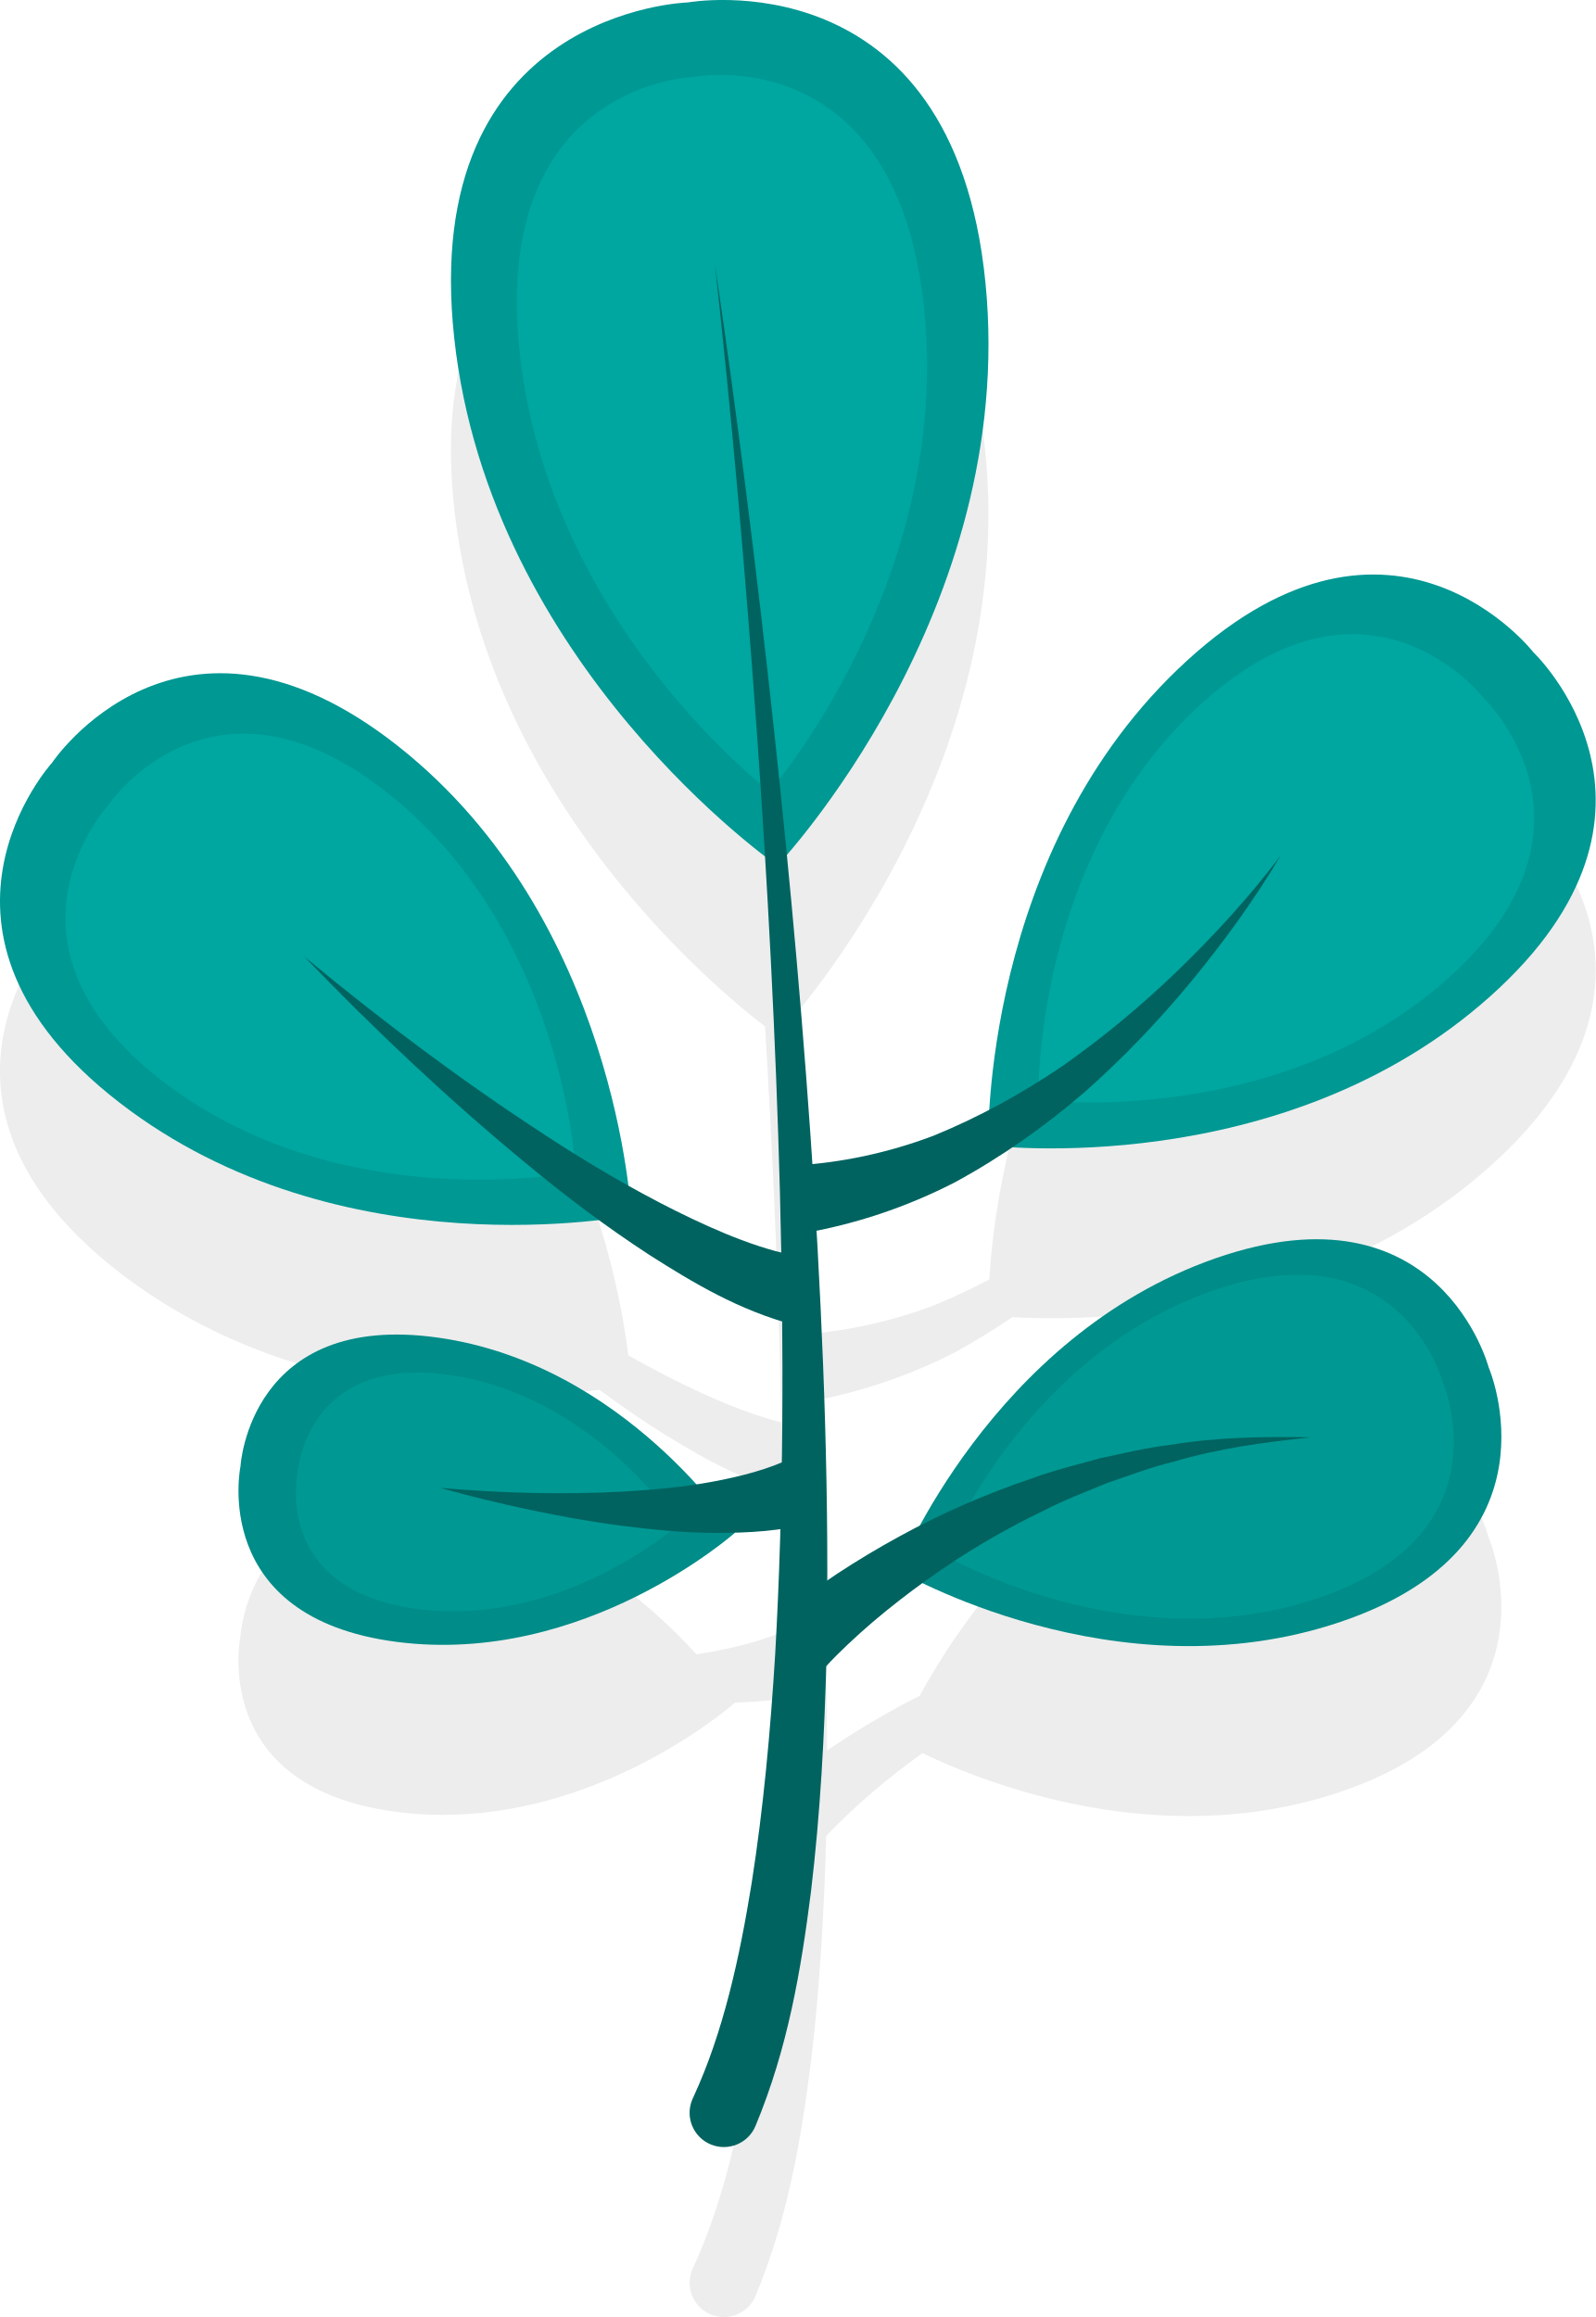
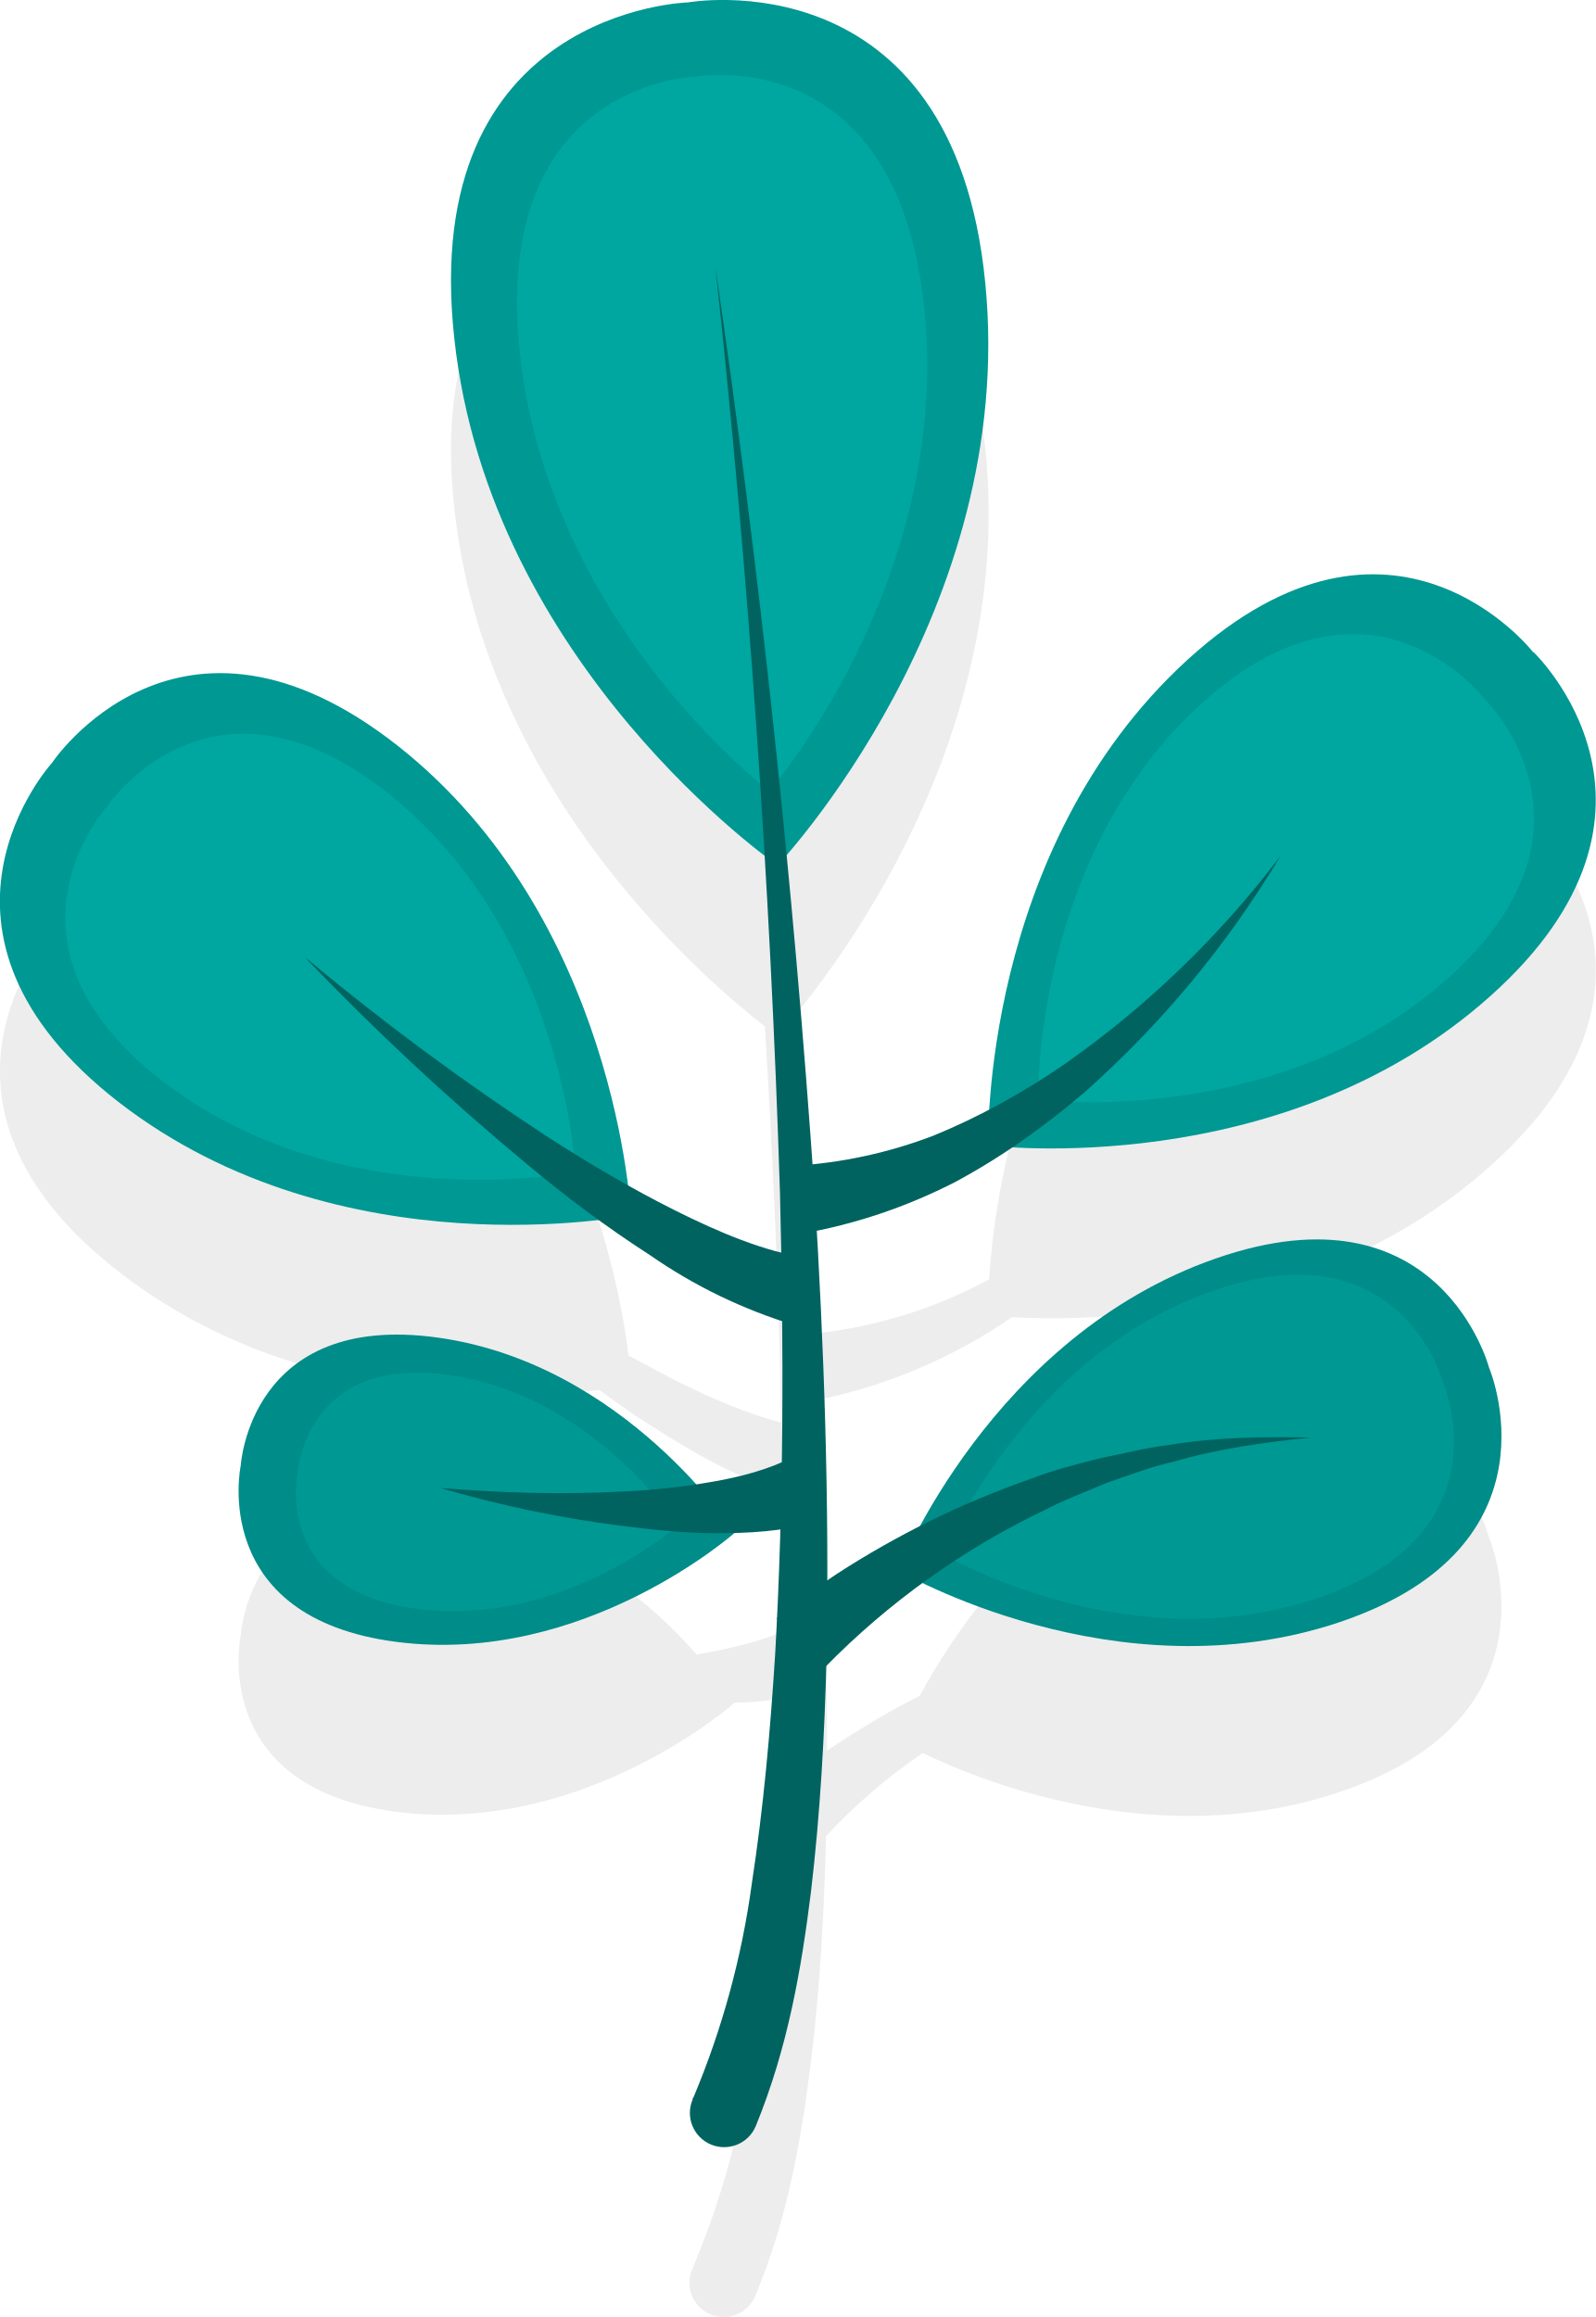
- <svg xmlns="http://www.w3.org/2000/svg" xml:space="preserve" viewBox="0 0 32.878 47.741">
-   <path fill="#ededed" d="M20.854 27.14c1.525.087 6.296.071 9.856-3.116 4.293-3.843.883-7.083.883-7.083s-2.882-3.717-7.135.17c-3.358 3.068-3.967 7.514-4.075 9.252-.379.197-.762.381-1.153.539-.817.309-1.656.496-2.493.577-.142-2.124-.318-4.245-.525-6.362.91-1.056 4.679-5.824 4.092-11.785-.666-6.769-6.131-5.781-6.131-5.781s-5.551.153-4.815 6.916c.644 5.923 5.268 9.81 6.405 10.683.14 2.307.246 4.614.308 6.922.011.411.015.823.023 1.234-.723-.183-1.466-.509-2.181-.863-.325-.163-.646-.337-.966-.515-.206-1.635-1.092-6.169-4.747-9.054-4.523-3.57-7.13.345-7.13.345S-2.096 22.696 2.462 26.219c3.651 2.823 8.215 2.614 9.889 2.419.34.247.682.492 1.037.724.834.531 1.694 1.046 2.728 1.364.009.969.004 1.937-.011 2.905-.431.18-.925.307-1.429.401-.108.02-.217.037-.327.054-.973-1.072-2.809-2.671-5.333-3.024-3.873-.543-4.06 2.644-4.06 2.644s-.665 3.123 3.213 3.627c3.878.504 6.975-2.25 6.975-2.25l-.001-.001c.307-.008.618-.032.935-.076-.024.866-.058 1.732-.107 2.596-.098 1.579-.242 3.155-.484 4.702-.247 1.538-.586 3.082-1.201 4.41l-.013.029c-.004.007-.007.015-.01.022-.15.36.02.773.38.923.36.15.773-.02.923-.38.668-1.601.94-3.223 1.144-4.834.185-1.55.27-3.097.313-4.641.276-.3.626-.624.966-.917.327-.277.666-.541 1.016-.794 1.293.622 4.897 2.052 8.609.8 4.639-1.565 3.061-5.237 3.061-5.237s-1.007-3.868-5.63-2.256c-3.36 1.171-5.291 4.034-6.097 5.513-.139.071-.279.141-.416.216-.436.238-.865.494-1.284.77-.071.048-.14.095-.209.143.005-2.412-.08-4.818-.218-7.217 1.007-.201 1.965-.533 2.849-.987.41-.223.803-.467 1.184-.725" />
-   <path fill="#009893" d="M14.174.05s5.465-.988 6.131 5.782c.667 6.769-4.288 12.004-4.288 12.004s-5.922-4.108-6.658-10.87C8.623.204 14.174.05 14.174.05" />
-   <path fill="#00a6a0" d="M14.333 1.58s4.159-.78 4.713 4.825c.554 5.604-3.188 9.901-3.188 9.901s-4.544-3.439-5.15-9.037c-.606-5.599 3.625-5.688 3.625-5.688" />
-   <path fill="#008c88" d="M4.956 30.204s.187-3.187 4.06-2.644c3.873.543 6.129 4.02 6.129 4.02s-3.097 2.754-6.975 2.25c-3.878-.504-3.213-3.627-3.213-3.627" />
-   <path fill="#009893" d="M6.13 30.363s.144-2.453 3.124-2.034c2.98.418 4.716 3.093 4.716 3.093s-2.383 2.119-5.368 1.731c-2.984-.387-2.472-2.79-2.472-2.79M1.071 15.718s2.607-3.914 7.13-.345c4.522 3.57 4.806 9.669 4.806 9.669S7.02 26.242 2.462 22.719c-4.558-3.524-1.391-7.001-1.391-7.001" />
-   <path fill="#00a6a0" d="M2.214 16.61s2.108-3.165 5.764-.279c3.656 2.886 3.886 7.817 3.886 7.817s-4.84.971-8.525-1.878c-3.685-2.849-1.125-5.66-1.125-5.66" />
-   <path fill="#009893" d="M31.594 13.44s3.409 3.24-.883 7.083c-4.293 3.843-10.35 3.077-10.35 3.077s-.156-6.103 4.098-9.99c4.253-3.886 7.135-.17 7.135-.17" />
-   <path fill="#00a6a0" d="M30.562 14.374s2.782 2.644-.721 5.78c-3.503 3.137-8.447 2.511-8.447 2.511s-.127-4.981 3.344-8.152c3.471-3.172 5.824-.139 5.824-.139" />
-   <path fill="#008c88" d="M30.676 28.183s1.578 3.672-3.061 5.237c-4.639 1.565-9.114-1.062-9.114-1.062s1.921-4.819 6.544-6.431c4.623-1.611 5.63 2.256 5.63 2.256" />
-   <path fill="#009893" d="M29.736 28.505s1.334 3.104-2.588 4.427c-3.923 1.323-7.706-.897-7.706-.897s1.625-4.075 5.533-5.438c3.909-1.362 4.761 1.908 4.761 1.908" />
-   <path fill="#006360" d="M14.738 5.497c.465 3.156.861 6.324 1.205 9.497.344 3.174.629 6.355.833 9.545.198 3.191.316 6.391.253 9.603-.041 1.607-.126 3.216-.319 4.829-.204 1.611-.476 3.233-1.144 4.834-.15.36-.563.53-.923.38-.36-.15-.53-.563-.38-.923.003-.007.006-.015.01-.022l.013-.029c.615-1.328.953-2.872 1.201-4.41.243-1.547.386-3.122.484-4.702.179-3.163.18-6.346.099-9.529-.086-3.182-.253-6.366-.48-9.545-.227-3.18-.506-6.357-.854-9.529" />
-   <path fill="#006360" d="M6.28 19.719c1.597 1.324 3.259 2.569 4.984 3.69.861.563 1.747 1.083 2.649 1.535.896.444 1.84.848 2.729.974l-.28 1.383c-1.147-.309-2.074-.866-2.975-1.439-.893-.582-1.734-1.215-2.54-1.884-1.615-1.332-3.129-2.762-4.568-4.259m20.101-2.082c-.535.905-1.158 1.759-1.829 2.577-.675.816-1.41 1.588-2.214 2.298-.814.699-1.7 1.328-2.668 1.852-.979.503-2.047.866-3.175 1.056l-.127-1.405c.958-.055 1.925-.258 2.862-.612.927-.377 1.824-.868 2.674-1.446.841-.591 1.639-1.258 2.388-1.981.746-.726 1.456-1.5 2.088-2.338M9.076 30.658c1.26.108 2.524.143 3.767.075.621-.035 1.238-.091 1.832-.202.59-.109 1.171-.26 1.648-.495l.491 1.323c-.713.193-1.39.226-2.052.226-.663-.001-1.308-.065-1.946-.147-.638-.082-1.267-.195-1.89-.327-.623-.132-1.24-.279-1.849-.453m6.936 2.689c.421-.36.815-.637 1.236-.921.419-.275.848-.532 1.284-.77.873-.477 1.784-.876 2.718-1.19.461-.172.943-.286 1.414-.419.482-.099.955-.22 1.443-.275.963-.162 1.941-.174 2.904-.156-.961.1-1.914.229-2.831.502-.464.11-.91.285-1.359.435-.439.183-.882.347-1.303.566-.852.407-1.665.889-2.425 1.435-.38.273-.749.559-1.103.859-.346.297-.703.628-.981.932l-.997-.999" />
+ <svg xmlns="http://www.w3.org/2000/svg" xml:space="preserve" viewBox="0 0 32.88 47.74">
+   <path fill="#ededed" d="M20.85 27.14c1.53.09 6.3.07 9.86-3.12 4.3-3.84.88-7.08.88-7.08s-2.88-3.72-7.13.17c-3.36 3.07-3.97 7.51-4.08 9.25a9.66 9.66 0 0 1-3.65 1.12c-.13-2.13-.31-4.25-.52-6.36.91-1.06 4.68-5.83 4.1-11.79-.67-6.77-6.14-5.78-6.14-5.78s-5.55.15-4.81 6.92c.64 5.92 5.27 9.8 6.4 10.68.14 2.3.25 4.61.31 6.92l.02 1.24c-.72-.19-1.46-.51-2.18-.87l-.96-.51c-.2-1.64-1.1-6.17-4.75-9.06-4.52-3.57-7.13.35-7.13.35s-3.17 3.48 1.4 7c3.64 2.82 8.2 2.61 9.88 2.42.34.25.68.5 1.04.72.83.53 1.7 1.05 2.73 1.37 0 .96 0 1.93-.02 2.9-.43.18-.92.3-1.42.4l-.33.06a9.15 9.15 0 0 0-5.33-3.03c-3.88-.54-4.06 2.64-4.06 2.64s-.67 3.13 3.2 3.63c3.89.5 6.98-2.25 6.98-2.25.31 0 .62-.03.94-.08l-.1 2.6c-.1 1.58-.25 3.15-.5 4.7a17.06 17.06 0 0 1-1.2 4.41v.03l-.02.02a.7.7 0 1 0 1.3.55c.67-1.6.95-3.23 1.15-4.84.19-1.55.27-3.1.31-4.64a11.82 11.82 0 0 1 1.99-1.71c1.29.62 4.9 2.05 8.6.8 4.64-1.56 3.07-5.24 3.07-5.24s-1.01-3.86-5.63-2.25c-3.36 1.17-5.3 4.03-6.1 5.51l-.42.22c-.43.23-.86.5-1.28.77l-.21.14c0-2.41-.08-4.82-.22-7.22a10.9 10.9 0 0 0 4.03-1.71" />
+   <path fill="#009893" d="M14.17.05s5.47-.99 6.13 5.78c.67 6.77-4.28 12-4.28 12s-5.93-4.1-6.66-10.86C8.62.2 14.17.05 14.17.05" />
+   <path fill="#00a6a0" d="M14.33 1.58S18.5.8 19.05 6.4c.55 5.6-3.2 9.9-3.2 9.9s-4.54-3.43-5.14-9.03c-.6-5.6 3.62-5.69 3.62-5.69" />
+   <path fill="#008c88" d="M4.96 30.2s.18-3.18 4.06-2.64c3.87.54 6.12 4.02 6.12 4.02s-3.1 2.75-6.97 2.25c-3.88-.5-3.21-3.63-3.21-3.63" />
+   <path fill="#009893" d="M6.13 30.36s.14-2.45 3.12-2.03c2.98.42 4.72 3.1 4.72 3.1s-2.38 2.11-5.37 1.72c-2.98-.38-2.47-2.79-2.47-2.79M1.07 15.72s2.6-3.92 7.13-.35c4.52 3.57 4.8 9.67 4.8 9.67s-5.98 1.2-10.54-2.32c-4.56-3.53-1.39-7-1.39-7" />
+   <path fill="#00a6a0" d="M2.21 16.61s2.11-3.16 5.77-.28c3.65 2.89 3.88 7.82 3.88 7.82s-4.84.97-8.52-1.88c-3.69-2.85-1.13-5.66-1.13-5.66" />
+   <path fill="#009893" d="M31.6 13.44s3.4 3.24-.89 7.08c-4.3 3.85-10.35 3.08-10.35 3.08s-.16-6.1 4.1-10c4.25-3.88 7.13-.16 7.13-.16" />
+   <path fill="#00a6a0" d="M30.56 14.37s2.78 2.65-.72 5.78c-3.5 3.14-8.45 2.51-8.45 2.51s-.12-4.98 3.35-8.15 5.82-.14 5.82-.14" />
+   <path fill="#008c88" d="M30.68 28.18s1.57 3.67-3.07 5.24c-4.63 1.56-9.1-1.06-9.1-1.06s1.91-4.82 6.54-6.43c4.62-1.61 5.63 2.25 5.63 2.25" />
+   <path fill="#009893" d="M29.74 28.5s1.33 3.11-2.6 4.43c-3.92 1.33-7.7-.9-7.7-.9s1.63-4.07 5.54-5.43c3.9-1.37 4.76 1.9 4.76 1.9" />
+   <path fill="#006360" d="M14.74 5.5a251.42 251.42 0 0 1 2.04 19.04c.2 3.19.31 6.39.25 9.6-.04 1.6-.13 3.22-.32 4.83-.2 1.61-.48 3.23-1.14 4.84a.7.7 0 1 1-1.3-.55v-.02l.02-.03a17.4 17.4 0 0 0 1.2-4.4c.24-1.56.38-3.13.48-4.71.18-3.16.18-6.35.1-9.53A250.78 250.78 0 0 0 14.74 5.5" />
+   <path fill="#006360" d="M6.28 19.72a53.57 53.57 0 0 0 4.98 3.69c.87.56 1.75 1.08 2.65 1.53.9.45 1.84.85 2.73.98l-.28 1.38a10.6 10.6 0 0 1-2.97-1.44c-.9-.58-1.74-1.21-2.54-1.88a53.93 53.93 0 0 1-4.57-4.26m20.1-2.08a20.73 20.73 0 0 1-4.04 4.87c-.82.7-1.7 1.33-2.67 1.85-.98.5-2.05.87-3.17 1.06l-.13-1.4a9.66 9.66 0 0 0 2.86-.62c.93-.38 1.82-.87 2.67-1.45a19.98 19.98 0 0 0 4.48-4.31M9.08 30.66c1.26.1 2.52.14 3.76.07a14 14 0 0 0 1.84-.2c.59-.1 1.17-.26 1.64-.5l.5 1.33c-.72.2-1.4.23-2.06.23-.66 0-1.3-.07-1.94-.15a23.94 23.94 0 0 1-3.74-.78M16 33.35c.42-.36.82-.64 1.24-.92a18.61 18.61 0 0 1 4-1.96c.46-.18.94-.3 1.41-.42.49-.1.96-.22 1.45-.28.96-.16 1.94-.17 2.9-.15-.96.1-1.91.23-2.83.5-.46.1-.91.28-1.36.43-.44.19-.88.35-1.3.57A16 16 0 0 0 17 34.35l-1-1" />
</svg>
